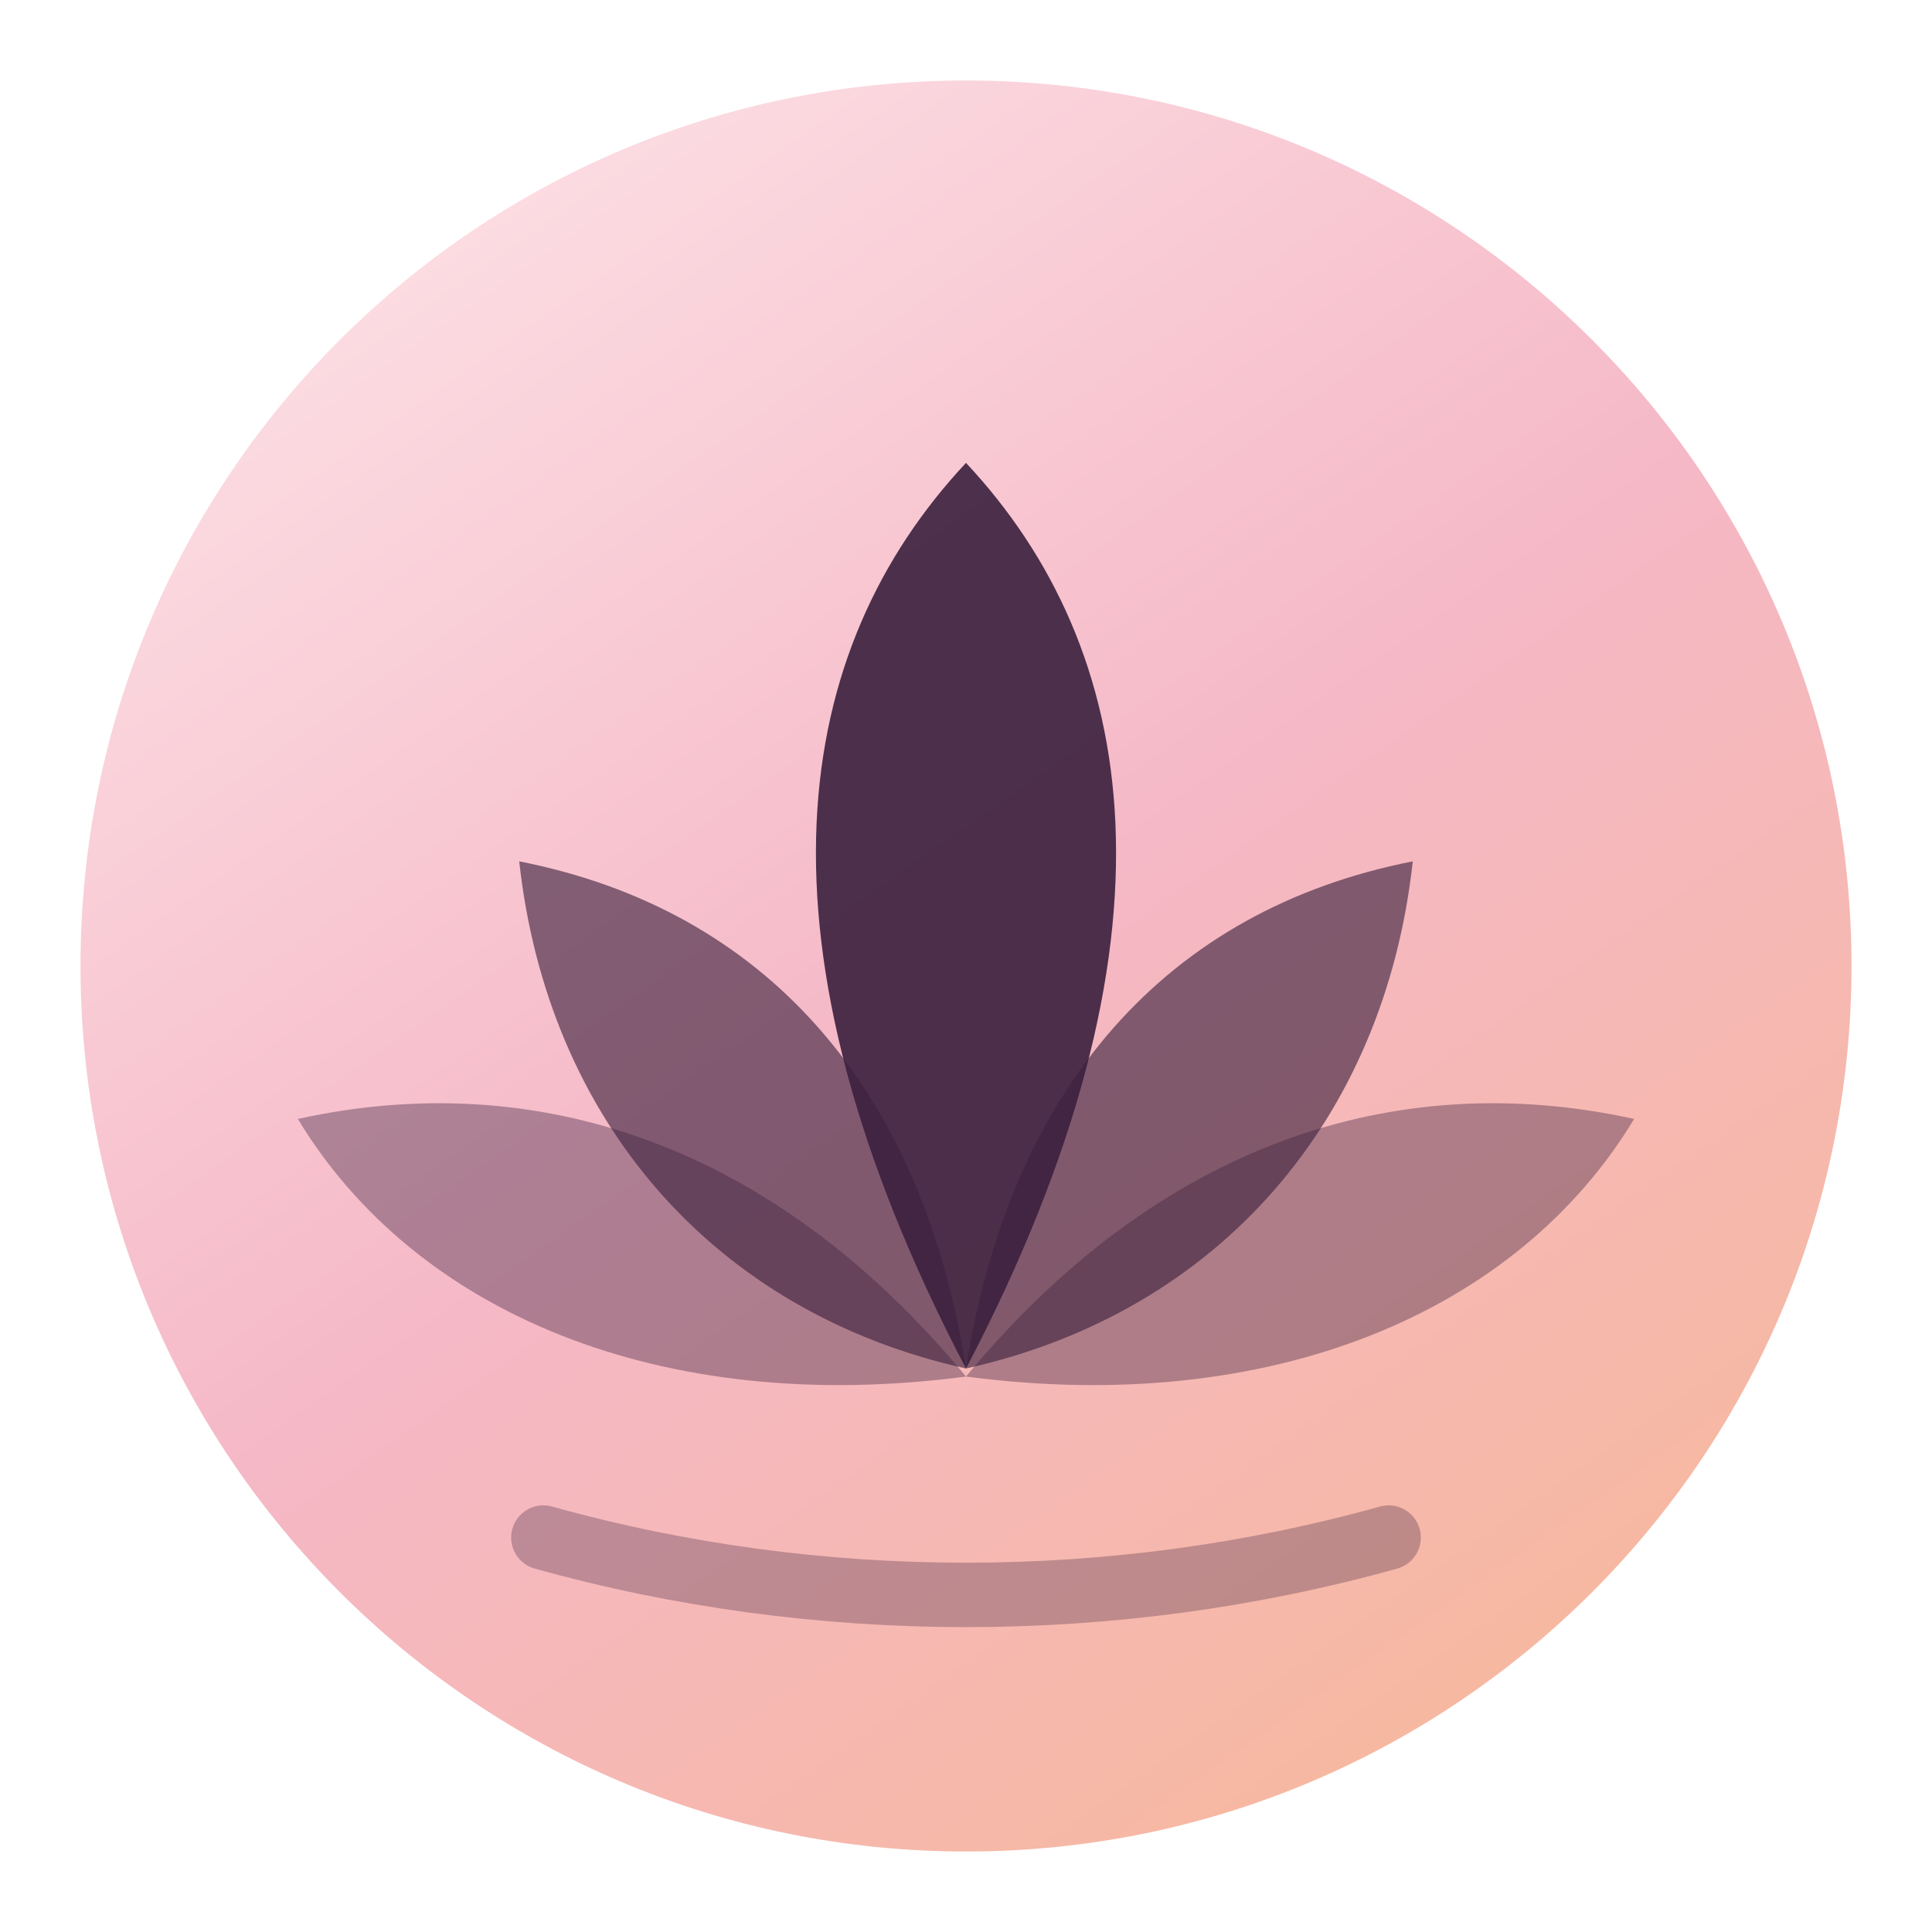
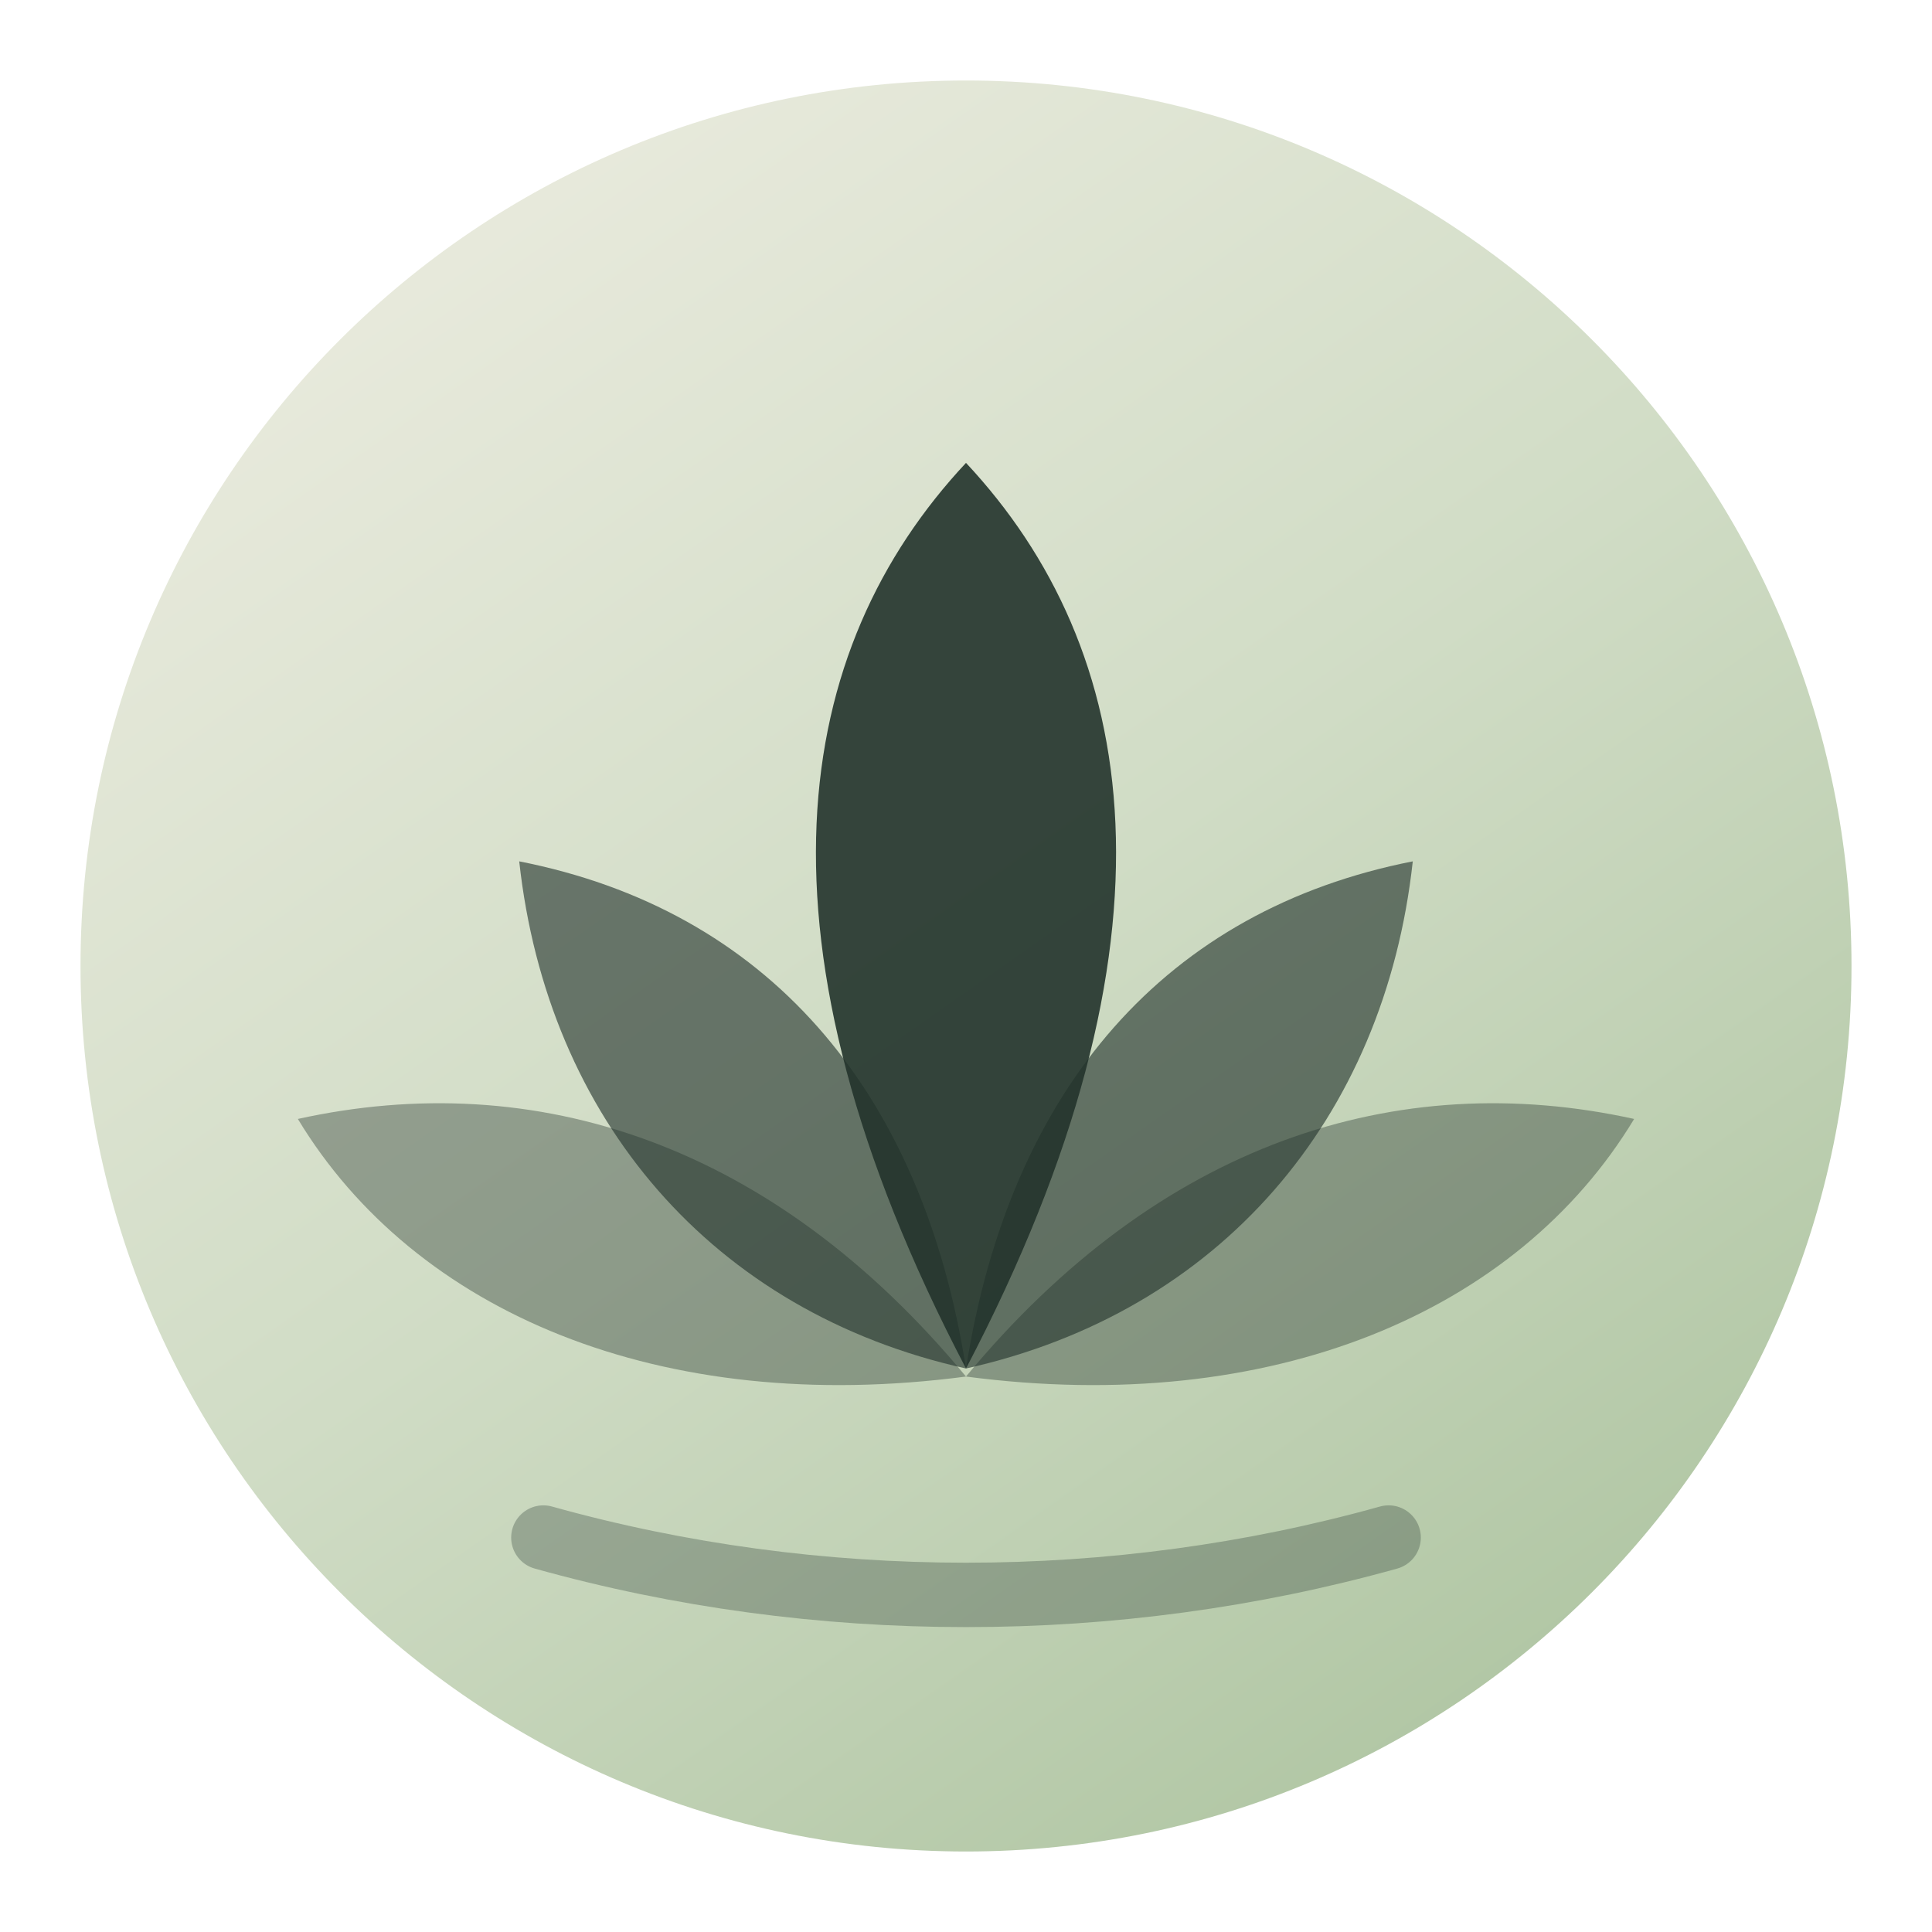
<svg xmlns="http://www.w3.org/2000/svg" viewBox="0 0 48 48">
  <defs>
    <linearGradient id="g" x1="0.15" y1="0" x2="0.85" y2="1">
-       <stop offset="0" stop-color="#fde2e7" />
-       <stop offset="0.5" stop-color="#f5b8c6" />
-       <stop offset="1" stop-color="#f7b89a" />
+       <stop offset="0" stop-color="#ecece0" />
+       <stop offset="0.5" stop-color="#d0dcc5" />
+       <stop offset="1" stop-color="#acc39f" />
    </linearGradient>
  </defs>
  <circle cx="24" cy="24" r="22" fill="url(#g)" />
-   <g fill="#3a1f3d">
+   <g fill="#23332c">
    <path d="M24 34.2c-7.6 1-13.7-1.6-16.6-6.4 5.9-1.3 11.8.6 16.6 6.4Z" fill-opacity="0.38" />
    <path d="M24 34.2c7.6 1 13.7-1.6 16.6-6.4-5.9-1.3-11.8.6-16.6 6.4Z" fill-opacity="0.38" />
    <path d="M24 34c-6.3-1.4-10.4-6.2-11.1-12.6 6.1 1.2 10 5.6 11.1 12.6Z" fill-opacity="0.62" />
    <path d="M24 34c6.3-1.4 10.4-6.2 11.1-12.6-6.1 1.2-10 5.6-11.1 12.6Z" fill-opacity="0.62" />
    <path d="M24 11.5c4.3 4.6 5.6 11.8 0 22.5-5.6-10.7-4.3-17.9 0-22.5Z" fill-opacity="0.9" />
  </g>
-   <path d="M13.5 38.2c6.8 1.9 14.2 1.9 21 0" fill="none" stroke="#3a1f3d" stroke-opacity="0.3" stroke-width="1.6" stroke-linecap="round" />
+   <path d="M13.5 38.2c6.8 1.9 14.2 1.9 21 0" fill="none" stroke="#23332c" stroke-opacity="0.3" stroke-width="1.6" stroke-linecap="round" />
</svg>
